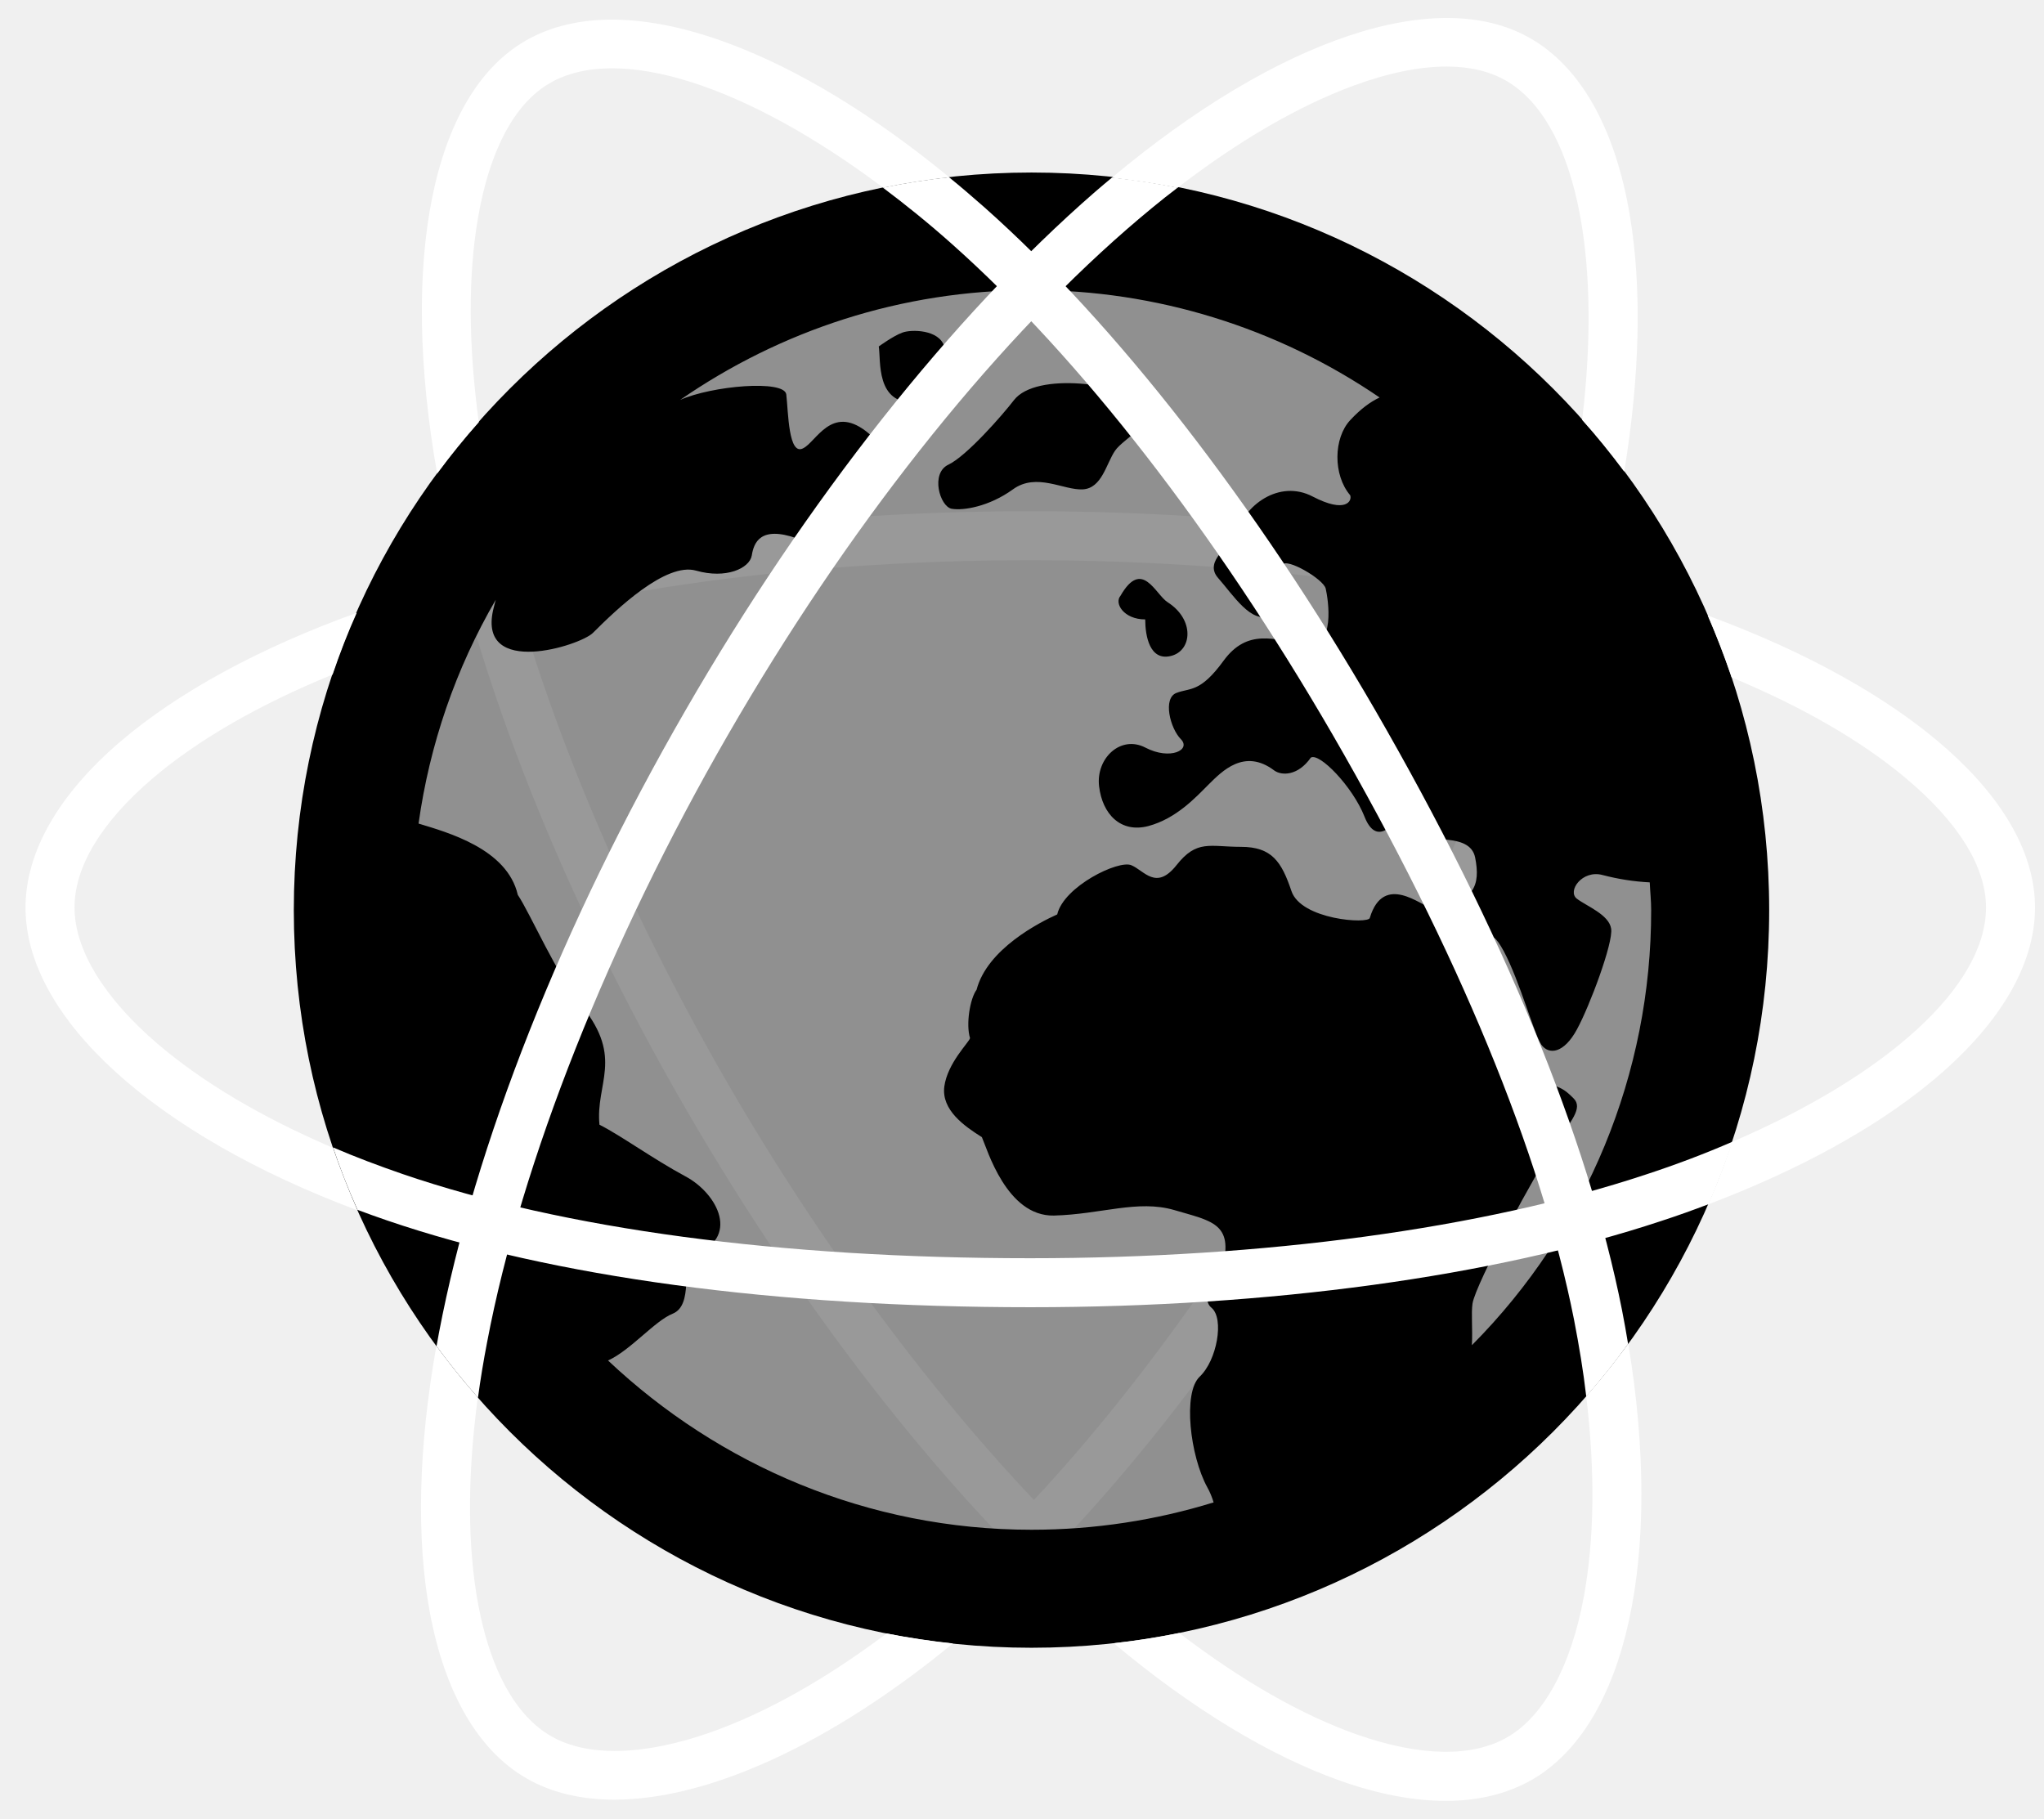
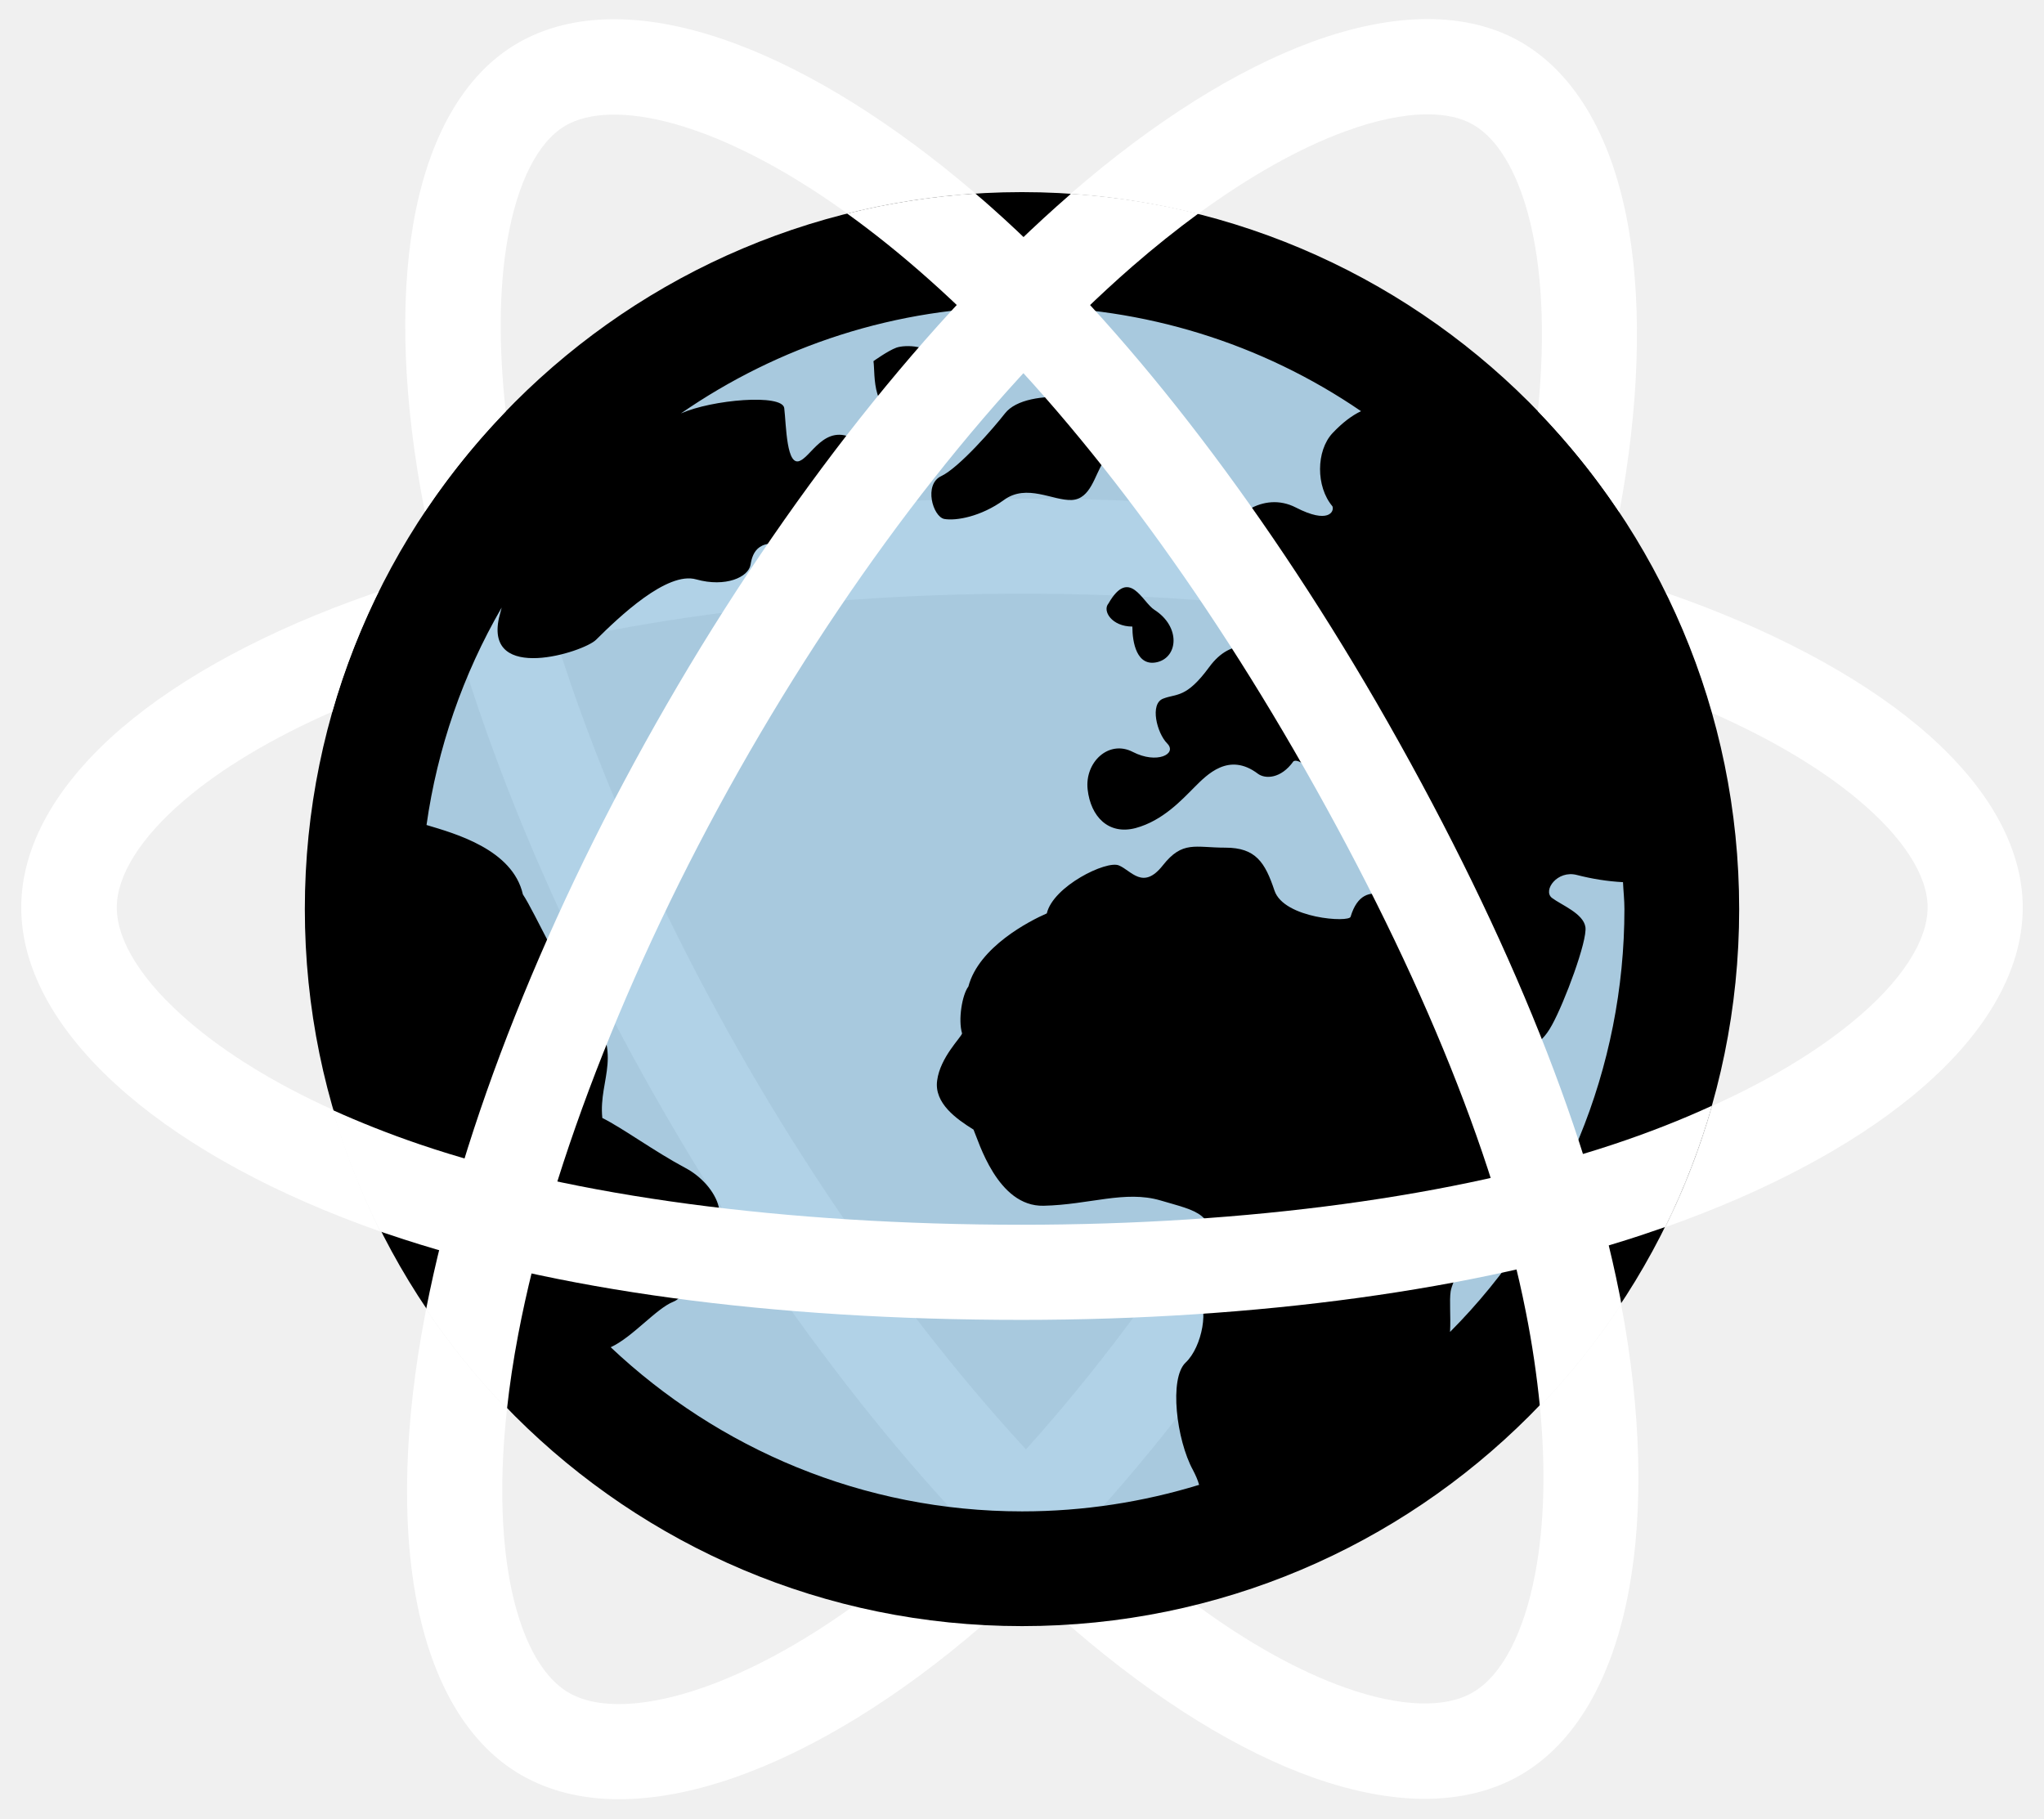
<svg xmlns="http://www.w3.org/2000/svg" version="1.1" id="Layer_2_1_" x="0px" y="0px" viewBox="0 0 1001.1 890.7" style="enable-background:new 0 0 1001.1 890.7;" xml:space="preserve">
  <style type="text/css">
- 	.st0{fill:#FFFFFF;}
- 	.st1{opacity:0.4;}
- 	.st2{display:none;fill:#00D8FF;}
- 	.st3{display:none;fill:none;stroke:#00D8FF;stroke-width:24;stroke-miterlimit:10;}
- 	.st4{display:none;}
+ 	.st0{display:none;fill:#B5B5B5;}
+ 	.st1{fill:#FFFFFF;}
+ 	.st2{opacity:0.4;fill:#3B8FC4;}
+ 	.st3{display:none;}
+ 	.st4{display:inline;fill:#FFFFFF;}
+ 	.st5{display:none;fill:none;stroke:#FFFFFF;stroke-width:48;stroke-miterlimit:10;}
+ 	.st6{display:none;fill:#FFFFFF;}
</style>
-   <path class="st0" d="M188.1,320.9c85.9-30,198.3-46.5,316.5-46.5c116,0,226.9,16.2,312.3,45.6c10.8,3.7,21.2,7.7,31.2,11.8  c-3.4-10.3-7.3-20.5-11.7-30.3c-3.9-1.4-7.8-2.8-11.7-4.2c-87.8-30.3-201.5-46.9-320.1-46.9c-120.9,0-236.1,17-324.4,47.8  c-1.9,0.6-3.7,1.3-5.5,2c-4.4,9.8-8.3,19.9-11.8,30.2C171,327.1,179.4,323.9,188.1,320.9z" />
-   <path class="st0" d="M673.5,542.8C732,441.4,773.8,338.9,791.2,254.3c1.6-7.9,3.1-15.7,4.3-23.4c-6.5-8.8-13.4-17.2-20.6-25.3  c-1.7,14.1-4.1,28.8-7.2,43.8c-16.9,82.1-57.8,182.1-115,281.4c-61,105.8-126.4,190.7-189.2,245.6c-9.7,8.5-19.5,16.4-29.2,23.7  c10.7,2.1,21.5,3.8,32.5,4.9c4.2-3.4,8.4-7,12.5-10.6C544,737.9,611.1,650.9,673.5,542.8z" />
-   <path class="st0" d="M555.4,781.7c-68-58.5-140.4-149.9-198.8-250.7l0,0c-58.1-100.5-99.7-204.6-117-293.1  c-2.1-10.6-3.8-21.1-5.2-31.2c0,0,0,0,0,0c-7.2,8.1-13.9,16.5-20.4,25.2c0,0,0,0,0,0c0.6,3.5,1.3,7.1,2,10.6  c17.8,91.1,60.4,197.8,119.8,300.5l0,0c60.5,104.5,132.9,195.8,203.9,256.9c2,1.7,3.9,3.3,5.9,5c10.8-1.2,21.5-2.9,32.1-5  C570.2,794.2,562.8,788.1,555.4,781.7z" />
-   <circle class="st1" cx="505.2" cy="445.8" r="340" />
-   <path d="M448.3,197.1c-19.5,1-16.8-20.5-17.9-27.4c0,0,7.3-5.3,11.6-6.8c4.2-1.6,17.9-1.6,20.5,6.8  C465.1,178.2,467.8,196.1,448.3,197.1L448.3,197.1z M496.1,239.7c11.6-8.4,24.8,0.5,34.2,0c9.4-0.5,11.5-12.6,15.8-18.9  c4.2-6.3,22.6-14.7,13.6-23.7c-9-8.9-52.1-15.3-63.1-1.1c-5.6,7.3-23.2,27.4-32.1,31.6c-8.9,4.2-4.2,20.5,1.6,21.6  C471.9,250.2,484.5,248.1,496.1,239.7L496.1,239.7z M548.8,291.8c-3.2,3.7,1.6,11.6,12.1,11.6c0,7.9,2.1,20.5,12.6,17.9  s11.6-17.9-1.6-26.3C565.8,291.1,559.4,273.4,548.8,291.8z M866.5,445.8c0,199.6-161.8,361.3-361.3,361.3S143.9,645.4,143.9,445.8  c0-199.5,161.8-361.3,361.3-361.3S866.5,246.3,866.5,445.8z M505.2,749.3c31.1,0,61-4.7,89.2-13.4c-0.8-2.6-1.8-5.1-3.1-7.4  c-8.4-15.3-12.1-46.3-3.7-54.2c8.4-7.9,12.1-28.4,5.8-33.7c-6.3-5.2,4.3-14.2,5.3-20c5.8-21.6-5.8-22.6-23.6-27.9  c-17.9-5.2-35.8,2.1-58.9,2.7c-23.2,0.5-32.7-32.6-35.3-38.4c-8.4-5.3-19.9-13.2-18.4-24.8c1.6-11.6,12.1-21.6,12.6-23.7  c-2.1-6.8,0-19.4,3.2-23.7c5.2-20,31-33.1,39.5-36.9c3.2-13.7,30-26.8,36.3-24.1c6.3,2.6,12.1,12.6,22.1,0c10-12.7,16.3-9,31.6-9  c15.2,0,19.9,7.4,24.7,21.6c4.7,14.2,37.9,16.3,38.4,13.2c6.8-22.6,25.8-5.3,29.5-5.3c22.1-1.5,24.7-11,22.1-24.2  c-2.6-13.1-24.8-6.3-27.4-12.1c-2-4.5-6.8-14.7-9.5-9.5c-2.6,5.3-11.5,16.3-17.3,1.5c-5.8-14.7-22.1-31.5-26.3-28.9  c-6.3,9-14.3,8.9-17.9,6.3c-14.7-11.1-25.7,0.5-32.1,6.8c-6.3,6.3-15.8,16.7-29.5,20.4c-13.6,3.6-22.6-5.8-24.2-19.5  c-1.6-13.7,10.6-25.2,22.7-18.9c12.1,6.3,22.6,1.1,17.3-4.2c-5.2-5.3-8.9-20-2.1-22.6c6.8-2.6,11.6,0,23.1-15.8  c11.6-15.8,24.7-10.5,40-7.9c15.3,2.6,11.1-22.6,10-27.4c-1.1-4.7-19.5-15.3-21.1-11.6c-1.5,3.7,2.6,20.5-6.3,24.8  c-9,4.2-17.9-10-25.3-18.4c-7.4-8.4,6.8-16.3,8.4-20.5c4.2-15.3,21.6-27.9,37.9-19.4c16.3,8.5,19.4,2.1,18.4-0.6  c-8.5-10-8.2-28,0-36.8c5.1-5.5,9.9-9,14.4-11.1c-50.2-34.3-109.7-52.7-170.5-52.6c-63.9,0-123.1,19.9-172.1,53.8  c15.7-7,51.1-10,52-2.7c1,8.4,1,30.5,8.4,26.3c6.3-3.2,13.7-21.1,30.5-8.4c16.8,12.6-3.2,28.4-8.4,36.8c-5.3,8.5-7.4,22.1-25.3,15.8  c-17.9-6.3-21.1,2.1-22.1,8.4c-1.1,6.3-12.6,11.6-27.3,7.4c-14.8-4.2-38.9,18.9-50.5,30.5c-6.3,6.3-56.2,21.9-48.9-11.1  c0.4-1.9,0.9-3.3,1.3-5.1c-19.6,33.7-32.4,70.9-37.8,109.6c14.1,4.3,43.4,12.3,48.6,34.9c6.3,9.5,18.9,38.9,31.6,54.7  c20.3,25.4,6.4,37.7,8.4,57.9c10.5,5.3,26.3,16.8,42.1,25.3c15.8,8.4,27.4,30.5,3.2,38.9c-5.3,4.2,1,24.2-9.5,28.4  c-8.7,3.5-20.6,17.9-31.6,22.9C352.2,717.7,425.1,749.3,505.2,749.3L505.2,749.3z M808.7,445.8c0-4.6-0.5-9.1-0.7-13.6  c-7.8-0.4-15.5-1.6-23.1-3.6c-10-2.7-17.4,7.9-12.6,11.6c4.7,3.6,15.8,7.8,16.8,14.7c1.1,6.8-10.5,37.9-16.8,49.4  c-6.3,11.6-13.6,12.6-17.4,7.4c-3.6-5.3-10.5-31-18.4-45.8c-7.9-14.7-8.9-3.2-6.3,6.3c2.6,9.5,14.7,45.8,18.4,56.3  c15.3,3.2,17.3,4.7,22.1,9.5c4.7,4.7-1.1,11.1-9.5,23.1c-8.4,12.1-38.4,67.4-40,77.4c-0.7,4.8,0.1,12.2-0.3,20.4  C777.2,602.3,808.8,525.7,808.7,445.8z" />
-   <circle class="st2" cx="504.6" cy="444.5" r="89.6" />
+   <rect class="st0" width="1001.1" height="890.7" />
+   <path class="st1" d="M586.3,786.4c-9.7-7.1-19.6-14.9-29.4-23.4c-65.1-56.1-134.6-143.8-190.7-240.7l0,0  c-55.9-96.6-95.8-196.5-112.4-281.4c-2.7-13.6-4.7-26.7-6.1-39.4c-14.6,15.1-27.8,31.5-39.6,49.1c17.6,89.6,59.4,194.4,117.7,295.1  l0,0C384.5,647.2,454.8,736,524,796.2C545.3,794.8,566.2,791.5,586.3,786.4z" />
+   <path class="st1" d="M793.2,250.9c-11.8-17.7-25.2-34.3-39.9-49.5c-1.6,15.9-4.2,33-8,51.4c-16.2,78.7-55.5,174.6-110.5,270.1  c-58.7,101.8-121.4,183.3-181.5,235.8c-12,10.5-24,20-35.9,28.5c20.5,5,41.7,8.2,63.5,9.4c1.1-0.9,2.1-1.8,3.2-2.8  c63.9-55.8,130-141.4,191.2-247.6c57.5-99.7,98.6-200.5,115.8-283.9C791.8,258.4,792.5,254.6,793.2,250.9z" />
+   <path class="st1" d="M185.4,289.8c-9.3,18.7-16.9,38.4-22.7,58.8c10.8-4.7,22.1-9.2,34.1-13.3c81.1-28.3,191.8-44.5,303.9-44.5  c111.5,0,218,15.5,299.8,43.7c13.5,4.6,26.3,9.6,38.3,15c-5.8-20.5-13.4-40.2-22.7-58.9c-0.2-0.1-0.3-0.1-0.5-0.2  c-86.6-29.8-198.4-46.2-315-46.2C383.6,244.1,271.9,260.3,185.4,289.8z" />
+   <circle class="st2" cx="500.6" cy="445.3" r="333.4" />
+   <path d="M445.2,203.5c-19,1-16.4-20-17.4-26.6c0,0,7.1-5.1,11.2-6.6c4.1-1.5,17.4-1.5,20,6.6C461.5,185.1,464.1,202.5,445.2,203.5  L445.2,203.5z M491.7,244.9c11.2-8.2,24.1,0.5,33.3,0c9.2-0.5,11.2-12.3,15.3-18.4c4.1-6.2,21.9-14.3,13.3-23  c-8.7-8.7-50.6-14.8-61.4-1c-5.5,7.1-22.5,26.6-31.2,30.7s-4.1,19.9,1.5,21C468.2,255.2,480.4,253.1,491.7,244.9L491.7,244.9z   M542.9,295.6c-3.1,3.6,1.6,11.3,11.7,11.3c0,7.7,2.1,19.9,12.3,17.4c10.2-2.6,11.3-17.4-1.5-25.6  C559.4,294.9,553.2,277.7,542.9,295.6z M851.8,445.3c0,194-157.3,351.2-351.2,351.2S149.3,639.3,149.3,445.3  c0-194,157.3-351.2,351.2-351.2S851.8,251.3,851.8,445.3z M500.6,740.3c30.2,0,59.3-4.6,86.7-13c-0.7-2.5-1.8-4.9-3-7.2  c-8.1-14.8-11.8-45-3.6-52.7c8.2-7.7,11.7-27.6,5.6-32.8c-6.1-5.1,4.1-13.8,5.1-19.4c5.7-21-5.6-22-23-27.2  c-17.4-5.1-34.8,2.1-57.3,2.6c-22.6,0.5-31.8-31.7-34.3-37.3c-8.2-5.1-19.4-12.9-17.8-24.1c1.5-11.3,11.7-21,12.2-23  c-2-6.7,0-18.9,3.1-23c5.1-19.4,30.1-32.2,38.4-35.8c3.1-13.3,29.2-26.1,35.3-23.5c6.1,2.5,11.8,12.3,21.5,0  c9.7-12.3,15.8-8.7,30.7-8.7c14.8,0,19.4,7.2,24,21c4.6,13.8,36.9,15.8,37.3,12.8c6.6-22,25.1-5.1,28.7-5.1  c21.5-1.5,24-10.7,21.5-23.5c-2.6-12.8-24.1-6.1-26.6-11.7c-2-4.4-6.7-14.3-9.2-9.2c-2.5,5.1-11.2,15.8-16.9,1.5  c-5.6-14.3-21.5-30.7-25.5-28.1c-6.2,8.7-13.9,8.7-17.4,6.1c-14.3-10.8-25,0.5-31.2,6.7c-6.1,6.1-15.4,16.3-28.7,19.9  c-13.3,3.5-22-5.6-23.5-18.9c-1.5-13.3,10.3-24.5,22.1-18.4c11.8,6.1,21.9,1,16.9-4.1c-5.1-5.1-8.7-19.5-2-22  c6.6-2.6,11.2,0,22.5-15.4s24-10.2,38.9-7.7c14.8,2.6,10.8-22,9.7-26.6c-1-4.6-18.9-14.8-20.5-11.3c-1.5,3.6,2.6,19.9-6.1,24.1  c-8.7,4.1-17.4-9.8-24.6-17.9c-7.2-8.2,6.7-15.8,8.2-19.9c4.1-14.8,21-27.1,36.9-18.9s18.9,2,17.9-0.6c-8.2-9.7-8-27.2,0-35.8  c5-5.3,9.6-8.7,14-10.8c-48.8-33.4-106.6-51.2-165.8-51.2c-62.1,0-119.7,19.4-167.3,52.3c15.3-6.8,49.7-9.7,50.6-2.6  c1,8.2,1,29.7,8.1,25.6c6.1-3.1,13.3-20.5,29.7-8.2c16.3,12.3-3.1,27.6-8.2,35.8c-5.1,8.2-7.2,21.5-24.6,15.3  c-17.4-6.1-20.5,2-21.5,8.2c-1,6.1-12.2,11.2-26.6,7.2c-14.3-4.1-37.8,18.4-49.1,29.6c-6.2,6.1-54.6,21.3-47.5-10.8  c0.4-1.8,0.9-3.2,1.3-5c-19,32.8-31.5,69-36.8,106.5c13.7,4.1,42.2,11.9,47.2,34c6.1,9.2,18.4,37.9,30.7,53.2  c19.7,24.7,6.2,36.7,8.2,56.3c10.2,5.1,25.5,16.4,40.9,24.6c15.3,8.2,26.6,29.6,3.1,37.8c-5.1,4.1,1,23.5-9.2,27.6  c-8.5,3.4-20,17.4-30.7,22.3C351.8,709.6,422.6,740.3,500.6,740.3L500.6,740.3z M795.6,445.3c0-4.5-0.5-8.8-0.7-13.2  c-7.6-0.4-15.1-1.6-22.5-3.5c-9.7-2.6-16.9,7.6-12.3,11.2c4.6,3.5,15.4,7.6,16.4,14.3c1,6.7-10.2,36.8-16.4,48  c-6.1,11.3-13.3,12.3-16.9,7.2c-3.5-5.1-10.2-30.2-17.9-44.5c-7.7-14.3-8.7-3.1-6.1,6.1c2.6,9.2,14.3,44.5,17.9,54.7  c14.9,3.1,16.9,4.6,21.5,9.2c4.5,4.6-1,10.8-9.2,22.5c-8.2,11.8-37.3,65.5-38.9,75.2c-0.7,4.7,0.1,11.9-0.3,19.9  C765,597.4,795.6,522.9,795.6,445.3z" />
  <g>
-     <path class="st0" d="M836.4,301.5c4.3,9.9,8.2,20,11.7,30.3c34.4,14.3,63.4,31,85,49.1c25.9,21.6,39.6,43.6,39.6,63.6   c0,38.5-48.4,82.2-124.3,114.8c-3.4,10.4-7.3,20.6-11.7,30.6c44-16.7,81.4-37.1,108.9-59.8c33.4-27.5,51.1-57.1,51.1-85.6   C996.7,392.2,935.6,338,836.4,301.5z" />
-     <path class="st0" d="M77.2,511.3c-26.3-22.5-40.7-46.2-40.7-66.8c0-20,13.2-41.8,38.1-63.1c22.1-18.9,52.3-36.3,88.3-51   c3.5-10.3,7.4-20.4,11.8-30.2c-47.5,17.1-87.5,38.9-115.7,63c-30.4,26-46.5,54.2-46.5,81.4c0,53.9,63.3,111.1,162.5,148.2   c-4.4-10-8.4-20.2-12-30.6C128.6,547.5,99.3,530.2,77.2,511.3z" />
-     <path class="st0" d="M805.8,575.4c-79.7,26.4-186.7,40.9-301.2,40.9c-122.2,0-228.4-14.2-307.3-41.2c-11.9-4.1-23.3-8.4-34.2-13.1   c3.5,10.4,7.5,20.6,12,30.6c4.7,1.8,9.6,3.5,14.5,5.2c81.4,27.8,190.3,42.5,315.1,42.5c117.1,0,226.7-15,308.8-42.2   c8-2.6,15.8-5.4,23.4-8.3c4.3-10,8.2-20.2,11.7-30.6C835,565.1,820.8,570.5,805.8,575.4z" />
+     <path class="st1" d="M793.1,633.4c-16.5-83.2-57.6-183.2-119-289.4c-57.7-99.5-124.5-185.5-188.2-242.1c-2.7-2.4-5.4-4.8-8.2-7.1   c-21.5,1.4-42.5,4.7-62.8,9.8c12.8,9.2,26.2,19.9,40,32.2c60.1,53.3,123.6,135.2,178.8,230.6c58.9,101.8,98.2,196.9,113.6,275.1   c3.2,16,5.4,31.4,6.9,46.3c14.8-15.4,28.1-32.1,39.9-50C793.8,637,793.5,635.2,793.1,633.4z" />
+     <path class="st1" d="M754.2,688.8c2.9,30.2,2.2,57.9-2.2,81.4c-5.5,29.6-16.4,50.5-30.7,58.8c-13.6,7.9-35.6,7.1-62-2.2   c-22.7-8-47.5-21.7-73-40.4c-20.2,5.1-41,8.4-62.4,9.8c0.8,0.7,1.7,1.5,2.5,2.2c40.1,34.5,80.7,59.6,117.4,72.5   c19.4,6.8,37.5,10.2,54,10.2c17.6,0,33.4-3.9,46.8-11.6c26.7-15.4,45.1-46.8,53.2-90.7c7.3-39.5,6-87.8-3.8-139.9   C782.3,656.7,769,673.4,754.2,688.8z" />
+     <path class="st1" d="M208.1,250.6c11.7-17.5,25-34,39.6-49.1c-3.5-31.5-3.3-60,0.8-83.8c4.9-28.4,15-48.3,28.5-56.2   c22.7-13.1,73.3-3.5,137.9,43c20.3-5.1,41.3-8.4,62.8-9.8c-40-34.2-80.3-59.4-117.2-73.2c-42.8-16-79.7-16.1-106.9-0.4   c-26.1,15.1-43.8,45.8-51.2,88.6c-6.7,39-4.8,87.4,5.5,140.1C208,250.1,208.1,250.4,208.1,250.6z" />
  </g>
  <g>
-     <path class="st0" d="M348.1,848.5c-32.6,11.5-60.4,12.2-78.2,1.9c-17.3-10-29.7-32.3-35.7-64.6c-5.3-28.4-5.3-63-0.2-101.2   c-7.1-8.1-13.9-16.5-20.3-25.2c-8.8,49.4-9.9,94.5-3.1,130.8c7.4,39.3,23.7,67.3,47.3,80.9c12.2,7,26.7,10.4,43,10.4   c45.9,0,105.7-27.1,165.8-76.5c-11-1.2-21.8-2.8-32.5-4.9C404.6,822.4,375.3,838.9,348.1,848.5z" />
-     <path class="st0" d="M662.8,42c17.1-6.3,32.5-9.4,45.7-9.4c11.3,0,21.1,2.3,29.1,6.9c33.5,19.3,47.2,83.7,37.3,166.2   c7.3,8.1,14.1,16.6,20.6,25.3c7.7-46.9,8.7-89.8,2.8-125.2c-7.1-42.7-24-72.8-48.7-87c-45.5-26.2-123.5,0-205.1,68.3   c10.9,1.2,21.6,2.8,32.2,4.9C606.7,68.9,636,51.9,662.8,42z" />
-     <path class="st0" d="M238.6,657.3c16.7-88.1,59.7-196.5,117.9-297.3l0,0c57.9-100.4,127.3-188.4,195.5-247.8   c8.3-7.2,16.5-14,24.8-20.3c-10.6-2.1-21.3-3.8-32.2-4.9c-2.8,2.3-5.6,4.7-8.4,7.1c-70.1,61-141.3,151.2-200.5,253.9   C275.3,452.6,232.5,560.9,215,652.8c-0.4,2.2-0.8,4.4-1.2,6.6c6.4,8.7,13.2,17.1,20.3,25.2C235.3,675.7,236.8,666.6,238.6,657.3z" />
+     <path class="st1" d="M248.3,690.2c1.3-11.8,3.1-23.9,5.5-36.5c16-84.4,57.3-188.4,113.3-285.4l0,0c55.7-96.5,122.3-181,187.6-237.9   c10.8-9.4,21.5-17.9,32.1-25.7c-20.1-5.1-41-8.4-62.3-9.8c-0.1,0.1-0.3,0.2-0.4,0.4C454.9,155.4,384.8,244.1,326.6,345   c-58.5,101.4-100.3,206.4-117.9,296.3C220.4,658.8,233.7,675.1,248.3,690.2z" />
+     <path class="st1" d="M586.7,104.8c25.2-18.4,49.6-32.2,72-40.4c15.2-5.6,29-8.4,40.5-8.4c8.9,0,16.5,1.7,22.4,5.1   c22.6,13.1,39.6,61.4,31.6,140.3c14.7,15.3,28.1,31.8,39.9,49.5c9.6-51.5,11.2-98.8,4.8-137.5c-7.5-45-25.9-77.1-53-92.8   c-26.1-15-61.5-15-102.3-0.1c-37,13.6-77.8,39.3-118.2,74.4C545.8,96.3,566.6,99.7,586.7,104.8z" />
+     <path class="st1" d="M417.4,787.1c-25,17.9-49.6,31.2-72.4,39.3c-28.4,10-52,11-66.3,2.8c-13.6-7.8-23.9-27.3-29-54.8   c-4.4-23.8-4.9-52.4-1.4-84.2c-14.6-15.1-27.9-31.4-39.6-48.9c-0.2,1.2-0.5,2.5-0.7,3.7c-9.9,52-11.3,99.7-4.2,137.9   c7.8,41.7,25.6,71.7,51.6,86.6c13.6,7.8,29.7,11.8,47.7,11.8c17.4,0,36.7-3.6,57.4-10.9c38.2-13.5,79.8-39,120.3-74   C459.1,795.2,437.9,792,417.4,787.1z" />
  </g>
  <g>
-     <path class="st0" d="M776.9,684c4.4,36.6,4,70-1.2,98.2c-6.3,34-19.6,58.4-37.4,68.7c-17.3,10-42.8,9.5-73.7-1.3   c-27-9.5-56.7-26.5-87-49.7c0,0,0,0,0,0c-10.5,2.1-21.2,3.8-32.1,5c0,0,0,0,0,0c38.2,32,76.5,55.2,111.1,67.4   c18.6,6.6,36,9.8,51.6,9.8c16,0,30.2-3.5,42.2-10.4c46.4-26.8,64.3-109.6,47.1-213.4C791,667.2,784.1,675.8,776.9,684z" />
-     <path class="st0" d="M234.1,106.8c5.7-33.2,17.9-56.1,35.2-66.1c33.6-19.4,96.4,1,163.2,51.2c10.6-2.2,21.4-3.9,32.4-5.1   c-37-30.4-74-52.9-107.9-65.5c-40.5-15.1-75-15.6-99.7-1.3c-45.4,26.3-61.7,107-43.2,212c6.4-8.7,13.2-17.1,20.4-25.2   C229.4,169.1,229.2,135,234.1,106.8z" />
-     <path class="st0" d="M466.2,119.5c62.7,55.7,128.9,141,186.4,240.2c61.2,105.8,102.1,204.9,118.3,286.6c2.5,12.9,4.6,25.5,6,37.7   c7.2-8.2,14.1-16.8,20.5-25.7c-0.9-5.5-1.9-11.1-3-16.7c-16.7-84.3-58.5-185.9-121-294C614.7,246.4,546.8,159,482.2,101.6   c-5.8-5.1-11.6-10.1-17.4-14.8c-10.9,1.2-21.7,2.9-32.4,5.1C443.6,100.3,455,109.5,466.2,119.5z" />
+     <path class="st1" d="M163,543.6c-28-12.7-51.9-27.3-70.3-43.1c-22.9-19.6-35.5-39.5-35.5-56c0-15.7,11.7-34.3,33-52.5   c18.5-15.8,43.2-30.5,72.5-43.4c5.8-20.4,13.5-40.1,22.7-58.8c-1.4,0.5-2.7,0.9-4.1,1.4c-49.9,17.4-92,40-121.6,65.3   c-32.2,27.6-49.3,58-49.3,88c0,30.8,17.9,62.4,51.8,91.5c30.8,26.4,73.6,49.5,124,67.2C176.9,584.2,169,564.3,163,543.6z" />
+     <path class="st1" d="M939.6,355.7c-30.3-25.3-73-47.8-123.5-65.3c9.2,18.8,16.9,38.5,22.7,58.9c28.5,12.6,52.7,26.9,71,42.2   c22.1,18.4,34.3,37.2,34.3,52.9c0,16.7-13.1,36.7-36.9,56.2c-18,14.8-41.2,28.7-68.4,41c-5.9,20.6-13.5,40.5-22.9,59.4   c49.1-17.4,90.8-39.5,120.9-64.3c35.3-29,53.9-60.9,53.9-92.3C990.6,414.3,973,383.6,939.6,355.7z" />
+     <path class="st1" d="M789.7,560.7c-76.3,25.3-179,39.2-289.2,39.2c-115.8,0-220.6-14-295-39.4c-15-5.1-29.3-10.8-42.6-16.8   c6,20.7,13.9,40.6,23.4,59.5c1.4,0.5,2.7,1,4.1,1.4c80.3,27.4,187.5,41.9,310,41.9c115,0,222.9-14.8,303.8-41.6   c3.8-1.3,7.6-2.6,11.4-3.9c9.3-18.9,17-38.8,22.9-59.4C823.5,548.5,807.2,554.9,789.7,560.7z" />
  </g>
-   <path class="st3" d="M504.6,262.4c120.2,0,232,17.3,316.2,46.3c101.5,34.9,163.9,87.9,163.9,135.9c0,50-66.1,106.2-175.1,142.4  c-82.4,27.3-190.8,41.5-305,41.5c-117,0-227.9-13.4-311.2-41.8c-105.4-36-168.9-93-168.9-142c0-47.6,59.6-100.1,159.6-135  C268.7,280,383.2,262.4,504.6,262.4z" />
-   <path class="st3" d="M346.1,354c60.1-104.2,130.8-192.3,198-250.8c81-70.5,158-98,199.6-74.1c43.3,25,59,110.4,35.8,222.8  c-17.5,85-59.3,186-116.4,284.9c-58.4,101.3-125.4,190.7-191.7,248.6c-83.9,73.3-165,99.8-207.4,75.4  c-41.2-23.8-57-101.6-37.2-205.7C243.5,567.1,285.4,459.1,346.1,354z" />
-   <path class="st3" d="M346.2,537.1C286,433,244.9,327.7,227.8,240.2c-20.6-105.3-6-185.9,35.5-209.9c43.2-25,125.1,4,210.9,80.2  c64.9,57.6,131.6,144.3,188.8,243.1C721.6,455,765.5,557.6,782.7,644c21.6,109.3,4.1,192.8-38.3,217.3  c-41.2,23.8-116.5-1.4-196.8-70.5C479.7,732.4,407,642.2,346.2,537.1z" />
-   <path class="st4" d="M448.3,197.1c-19.5,1-16.8-20.5-17.9-27.4c0,0,7.3-5.3,11.6-6.8c4.2-1.6,17.9-1.6,20.5,6.8  C465.1,178.2,467.8,196.1,448.3,197.1L448.3,197.1z M496.1,239.7c11.6-8.4,24.8,0.5,34.2,0c9.4-0.5,11.5-12.6,15.8-18.9  c4.2-6.3,22.6-14.7,13.6-23.7c-9-8.9-52.1-15.3-63.1-1.1c-5.6,7.3-23.2,27.4-32.1,31.6c-8.9,4.2-4.2,20.5,1.6,21.6  C471.9,250.2,484.5,248.1,496.1,239.7L496.1,239.7z M548.8,291.8c-3.2,3.7,1.6,11.6,12.1,11.6c0,7.9,2.1,20.5,12.6,17.9  s11.6-17.9-1.6-26.3C565.8,291.1,559.4,273.4,548.8,291.8z M866.5,445.8c0,199.6-161.8,361.3-361.3,361.3S143.9,645.4,143.9,445.8  c0-199.5,161.8-361.3,361.3-361.3S866.5,246.3,866.5,445.8z M505.2,749.3c31.1,0,61-4.7,89.2-13.4c-0.8-2.6-1.8-5.1-3.1-7.4  c-8.4-15.3-12.1-46.3-3.7-54.2c8.4-7.9,12.1-28.4,5.8-33.7c-6.3-5.2,4.3-14.2,5.3-20c5.8-21.6-5.8-22.6-23.6-27.9  c-17.9-5.2-35.8,2.1-58.9,2.7c-23.2,0.5-32.7-32.6-35.3-38.4c-8.4-5.3-19.9-13.2-18.4-24.8c1.6-11.6,12.1-21.6,12.6-23.7  c-2.1-6.8,0-19.4,3.2-23.7c5.2-20,31-33.1,39.5-36.9c3.2-13.7,30-26.8,36.3-24.1c6.3,2.6,12.1,12.6,22.1,0c10-12.7,16.3-9,31.6-9  c15.2,0,19.9,7.4,24.7,21.6c4.7,14.2,37.9,16.3,38.4,13.2c6.8-22.6,25.8-5.3,29.5-5.3c22.1-1.5,24.7-11,22.1-24.2  c-2.6-13.1-24.8-6.3-27.4-12.1c-2-4.5-6.8-14.7-9.5-9.5c-2.6,5.3-11.5,16.3-17.3,1.5c-5.8-14.7-22.1-31.5-26.3-28.9  c-6.3,9-14.3,8.9-17.9,6.3c-14.7-11.1-25.7,0.5-32.1,6.8c-6.3,6.3-15.8,16.7-29.5,20.4c-13.6,3.6-22.6-5.8-24.2-19.5  c-1.6-13.7,10.6-25.2,22.7-18.9c12.1,6.3,22.6,1.1,17.3-4.2c-5.2-5.3-8.9-20-2.1-22.6c6.8-2.6,11.6,0,23.1-15.8  c11.6-15.8,24.7-10.5,40-7.9c15.3,2.6,11.1-22.6,10-27.4c-1.1-4.7-19.5-15.3-21.1-11.6c-1.5,3.7,2.6,20.5-6.3,24.8  c-9,4.2-17.9-10-25.3-18.4c-7.4-8.4,6.8-16.3,8.4-20.5c4.2-15.3,21.6-27.9,37.9-19.4c16.3,8.5,19.4,2.1,18.4-0.6  c-8.5-10-8.2-28,0-36.8c5.1-5.5,9.9-9,14.4-11.1c-50.2-34.3-109.7-52.7-170.5-52.6c-63.9,0-123.1,19.9-172.1,53.8  c15.7-7,51.1-10,52-2.7c1,8.4,1,30.5,8.4,26.3c6.3-3.2,13.7-21.1,30.5-8.4c16.8,12.6-3.2,28.4-8.4,36.8c-5.3,8.5-7.4,22.1-25.3,15.8  c-17.9-6.3-21.1,2.1-22.1,8.4c-1.1,6.3-12.6,11.6-27.3,7.4c-14.8-4.2-38.9,18.9-50.5,30.5c-6.3,6.3-56.2,21.9-48.9-11.1  c0.4-1.9,0.9-3.3,1.3-5.1c-19.6,33.7-32.4,70.9-37.8,109.6c14.1,4.3,43.4,12.3,48.6,34.9c6.3,9.5,18.9,38.9,31.6,54.7  c20.3,25.4,6.4,37.7,8.4,57.9c10.5,5.3,26.3,16.8,42.1,25.3c15.8,8.4,27.4,30.5,3.2,38.9c-5.3,4.2,1,24.2-9.5,28.4  c-8.7,3.5-20.6,17.9-31.6,22.9C352.2,717.7,425.1,749.3,505.2,749.3L505.2,749.3z M808.7,445.8c0-4.6-0.5-9.1-0.7-13.6  c-7.8-0.4-15.5-1.6-23.1-3.6c-10-2.7-17.4,7.9-12.6,11.6c4.7,3.6,15.8,7.8,16.8,14.7c1.1,6.8-10.5,37.9-16.8,49.4  c-6.3,11.6-13.6,12.6-17.4,7.4c-3.6-5.3-10.5-31-18.4-45.8c-7.9-14.7-8.9-3.2-6.3,6.3c2.6,9.5,14.7,45.8,18.4,56.3  c15.3,3.2,17.3,4.7,22.1,9.5c4.7,4.7-1.1,11.1-9.5,23.1c-8.4,12.1-38.4,67.4-40,77.4c-0.7,4.8,0.1,12.2-0.3,20.4  C777.2,602.3,808.8,525.7,808.7,445.8z" />
+   <g id="ring-mid" class="st3">
+     <path class="st4" d="M500.4,652.4c-126.1,0-236.4-14.9-318.9-43.1c-53.7-18.3-99.3-42.8-131.8-70.6c-34.9-29.9-53.3-62.4-53.3-94.1   c0-30.8,17.5-62.1,50.7-90.5c30.4-26,73.7-49.3,125-67.2c89.6-31.3,206.2-48.5,328.4-48.5c119.9,0,235,16.9,324,47.6   c52.2,18,96.3,41.3,127.6,67.3c34.3,28.7,52.5,60.2,52.5,91.2c0,32.2-19.2,65.1-55.4,94.9c-33.4,27.5-80.5,51.8-136.1,70.2   C729.7,637.2,618.7,652.4,500.4,652.4z M500.4,286.4c-115.3,0-229.2,16.7-312.6,45.8c-45.8,16-83.7,36.1-109.7,58.3   c-21.9,18.7-33.9,37.9-33.9,54c0,17,13,37.5,36.5,57.6c27.9,23.9,68.1,45.2,116.1,61.6c76.5,26.2,184.3,40.6,303.4,40.6   c113.3,0,218.9-14.3,297.5-40.3c50.1-16.6,91.8-37.9,120.7-61.7c24.5-20.1,37.9-40.7,37.9-57.9c0-16.1-12.5-35.4-35.3-54.4   c-26.8-22.4-65.7-42.7-112.4-58.8C724.6,302.3,615.1,286.4,500.4,286.4z" />
+   </g>
+   <path id="ring-left" class="st5" d="M342.2,354.2c60.1-104.2,130.8-192.3,198-250.8c81-70.5,158-98,199.6-74.1  c43.3,25,59,110.4,35.8,222.8c-17.5,85-59.3,186-116.4,285c-58.4,101.3-125.4,190.7-191.7,248.6c-83.9,73.3-165,99.8-207.4,75.4  c-41.2-23.8-57-101.6-37.2-205.7C239.7,567.3,281.6,459.4,342.2,354.2z" />
+   <path id="ring-right" class="st5" d="M341.3,536.6C281.1,432.5,240.1,327.2,223,239.8c-20.6-105.3-6-185.9,35.5-209.9  c43.2-25,125.1,4,210.9,80.2c64.9,57.6,131.6,144.3,188.8,243.1c58.6,101.3,102.5,203.9,119.7,290.3  c21.6,109.3,4.1,192.8-38.3,217.3c-41.2,23.8-116.5-1.4-196.8-70.5C474.8,731.9,402.2,641.7,341.3,536.6z" />
+   <circle class="st6" cx="500.4" cy="445.6" r="361.5" />
</svg>
